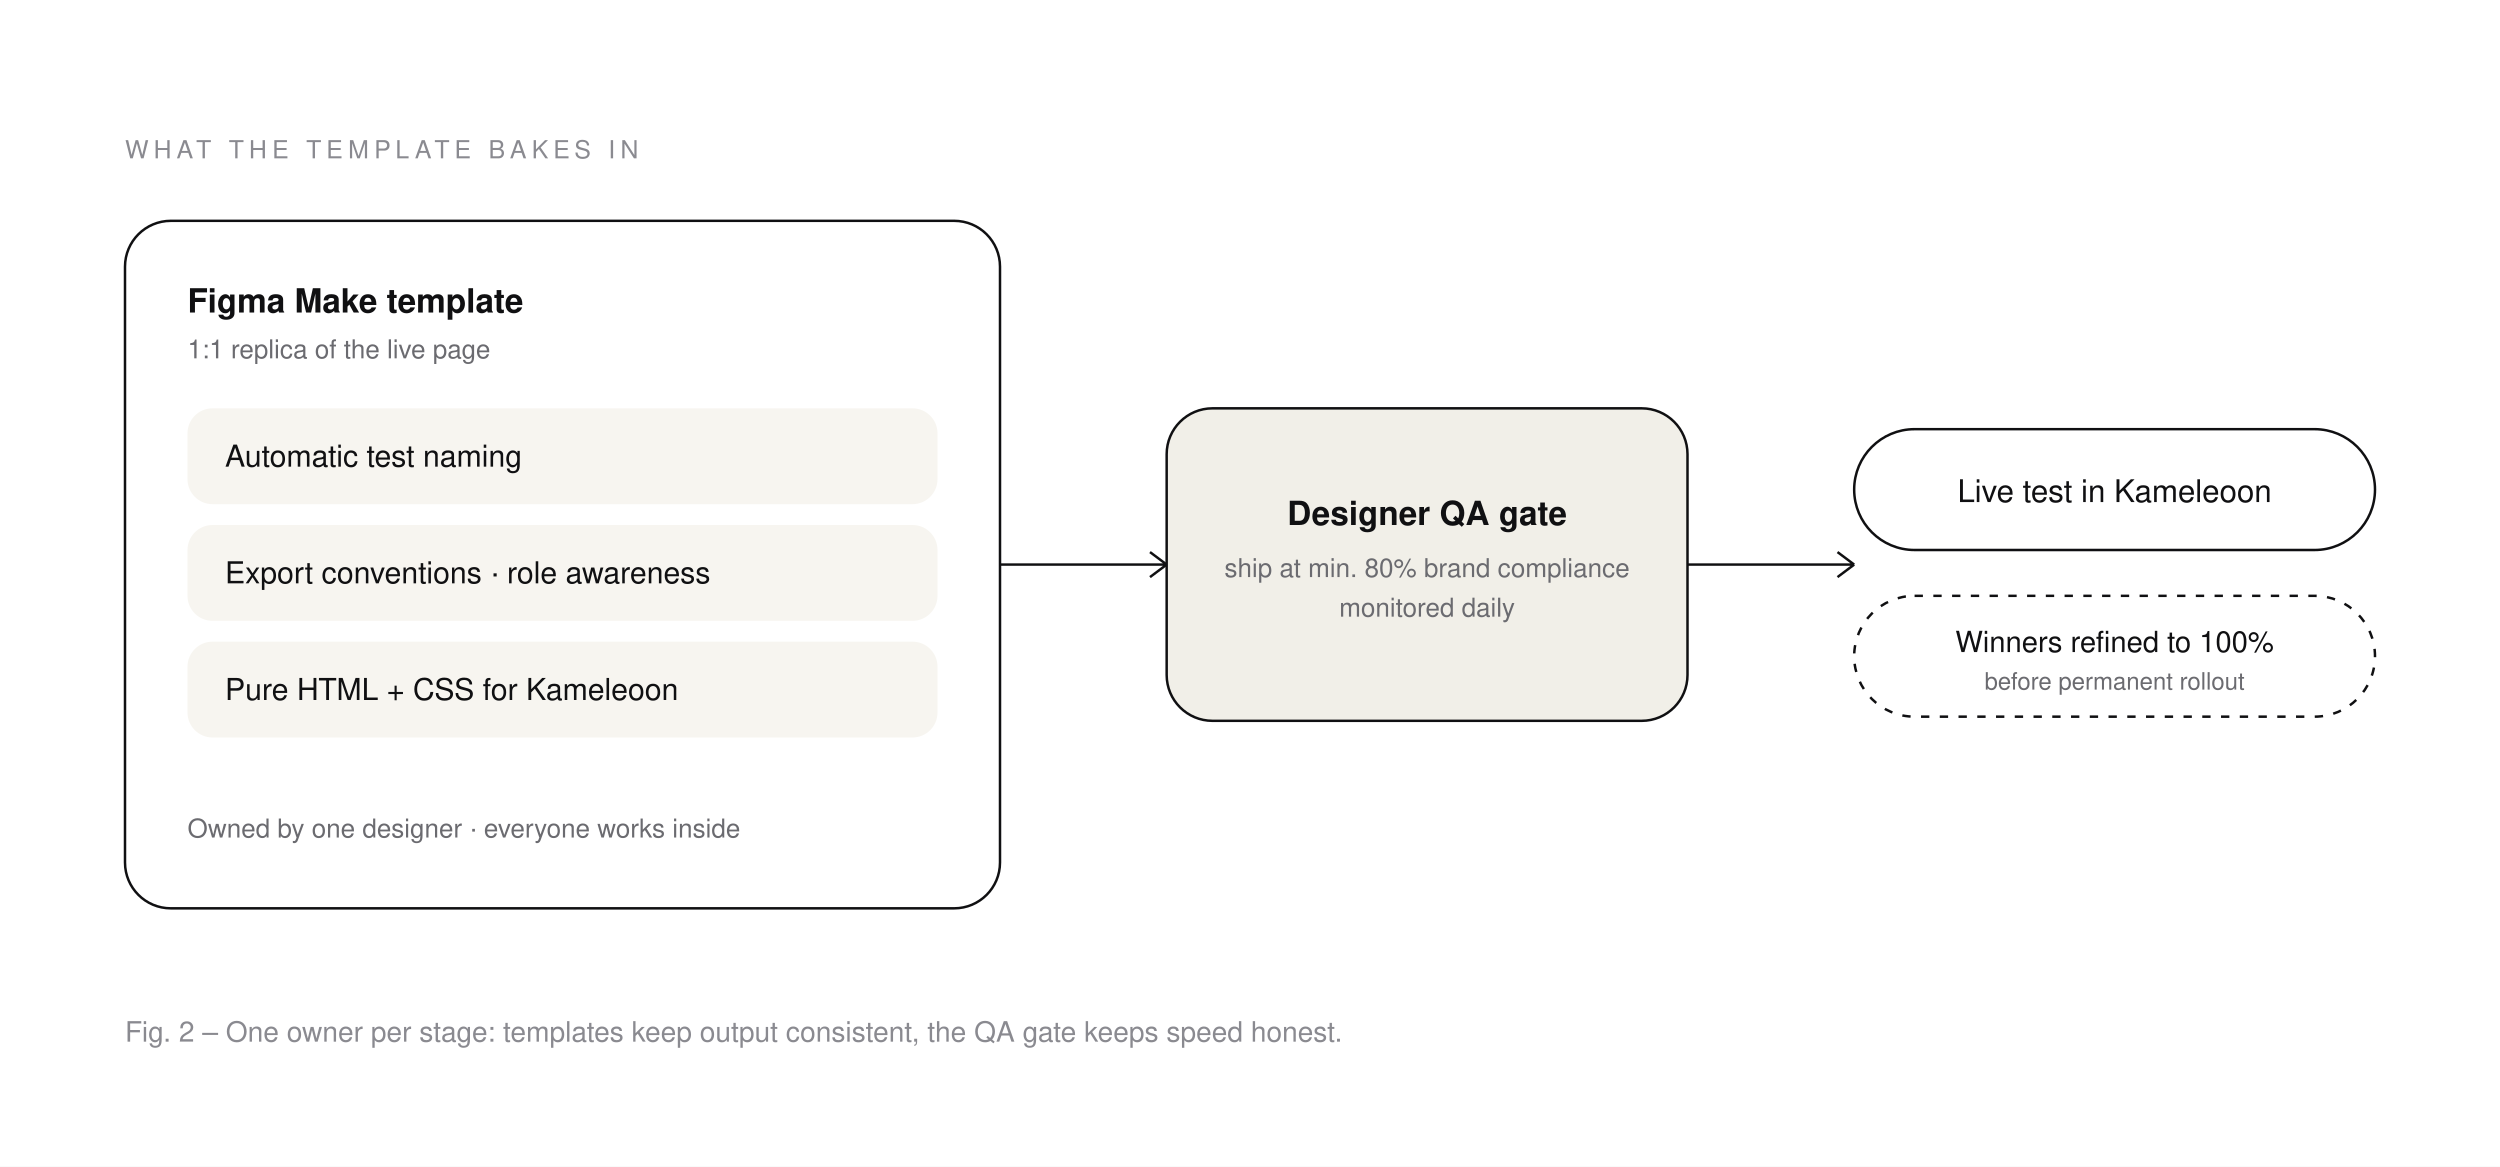
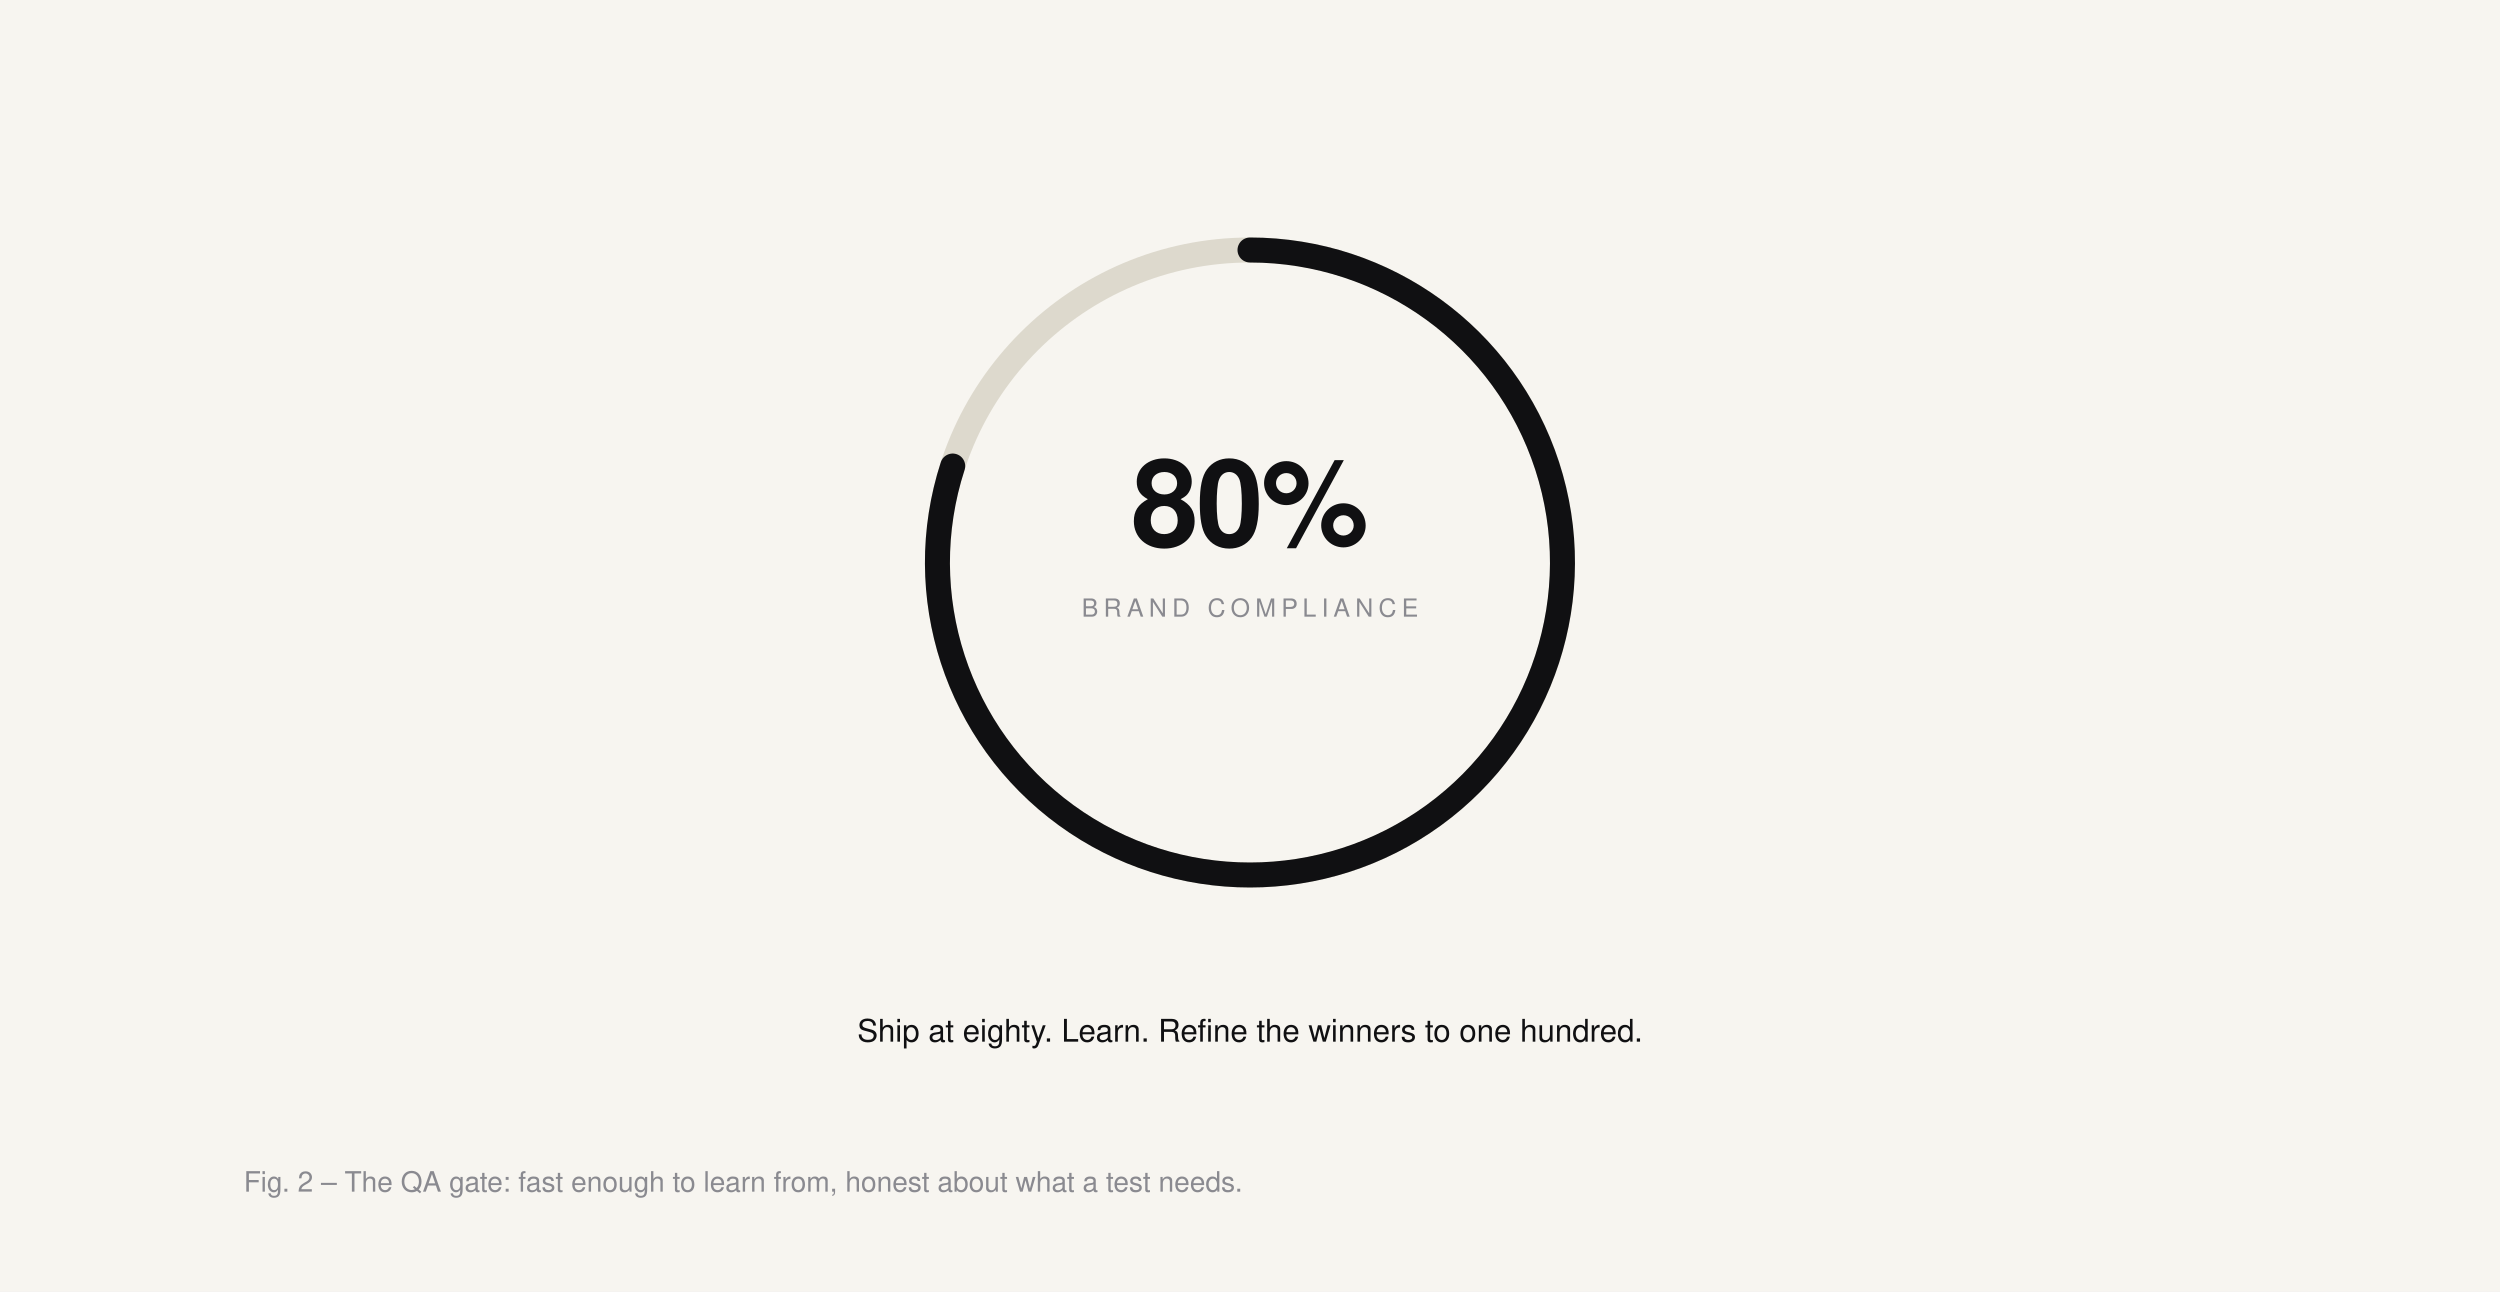
- <svg xmlns="http://www.w3.org/2000/svg" viewBox="0 0 1200 560" font-family="Helvetica Neue, Helvetica, Arial, sans-serif">
-   <rect width="1200" height="560" fill="#ffffff" />
-   <text x="60" y="76" font-size="12" letter-spacing="2.5" fill="#8a8a90" font-weight="500">WHAT THE TEMPLATE BAKES IN</text>
-   <rect x="60" y="106" width="420" height="330" rx="22" fill="none" stroke="#101012" stroke-width="1.2" />
-   <text x="90" y="150" font-size="16" fill="#101012" font-weight="600">Figma Make template</text>
-   <text x="90" y="172" font-size="12.5" fill="#6b6b70">1:1 replica of the live page</text>
-   <g font-size="14.5" fill="#101012">
-     <rect x="90" y="196" width="360" height="46" rx="12" fill="#F7F5F0" />
-     <text x="108" y="224">Automatic test naming</text>
-     <rect x="90" y="252" width="360" height="46" rx="12" fill="#F7F5F0" />
-     <text x="108" y="280">Export conventions · role awareness</text>
-     <rect x="90" y="308" width="360" height="46" rx="12" fill="#F7F5F0" />
-     <text x="108" y="336">Pure HTML + CSS for Kameleoon</text>
-   </g>
-   <text x="90" y="402" font-size="12.5" fill="#6b6b70">Owned by one designer · everyone works inside</text>
-   <g stroke="#101012" stroke-width="1.2" fill="none">
-     <path d="M480 271h80m0 0-8-6m8 6-8 6" />
-   </g>
-   <rect x="560" y="196" width="250" height="150" rx="22" fill="#F1EFE8" stroke="#101012" stroke-width="1.2" />
-   <text x="685" y="252" text-anchor="middle" font-size="16" fill="#101012" font-weight="600">Designer QA gate</text>
-   <text x="685" y="277" text-anchor="middle" font-size="12.5" fill="#6b6b70">ship at min. 80% brand compliance</text>
-   <text x="685" y="296" text-anchor="middle" font-size="12.5" fill="#6b6b70">monitored daily</text>
-   <g stroke="#101012" stroke-width="1.2" fill="none">
-     <path d="M810 271h80m0 0-8-6m8 6-8 6" />
-   </g>
-   <rect x="890" y="206" width="250" height="58" rx="29" fill="none" stroke="#101012" stroke-width="1.2" />
-   <text x="1015" y="241" text-anchor="middle" font-size="15" fill="#101012">Live test in Kameleoon</text>
-   <rect x="890" y="286" width="250" height="58" rx="29" fill="none" stroke="#101012" stroke-width="1.2" stroke-dasharray="4 5" />
-   <text x="1015" y="313" text-anchor="middle" font-size="14" fill="#101012">Winners refined to 100%</text>
-   <text x="1015" y="331" text-anchor="middle" font-size="11.5" fill="#6b6b70">before permanent rollout</text>
-   <text x="60" y="500" font-size="13.5" fill="#8a8a90">Fig. 2 – One owner per stage: templates keep output consistent, the QA gate keeps speed honest.</text>
+ <svg xmlns="http://www.w3.org/2000/svg" viewBox="0 0 1200 620" font-family="Helvetica Neue, Helvetica, Arial, sans-serif">
+   <rect width="1200" height="620" fill="#F7F5F0" />
+   <circle cx="600" cy="270" r="150" fill="none" stroke="#DDD9CD" stroke-width="12" />
+   <path d="M600,120 A150,150 0 1 1 457.3,223.7" fill="none" stroke="#101012" stroke-width="12" stroke-linecap="round" />
+   <text x="600" y="262" text-anchor="middle" font-size="58" fill="#101012" font-weight="600" letter-spacing="-1">80%</text>
+   <text x="600" y="296" text-anchor="middle" font-size="12" letter-spacing="2.5" fill="#8a8a90" font-weight="500">BRAND COMPLIANCE</text>
+   <text x="600" y="500" text-anchor="middle" font-size="15" fill="#101012">Ship at eighty. Learn. Refine the winners to one hundred.</text>
+   <text x="117" y="572" font-size="13.5" fill="#8a8a90">Fig. 2 – The QA gate: fast enough to learn from, honest about what a test needs.</text>
</svg>
